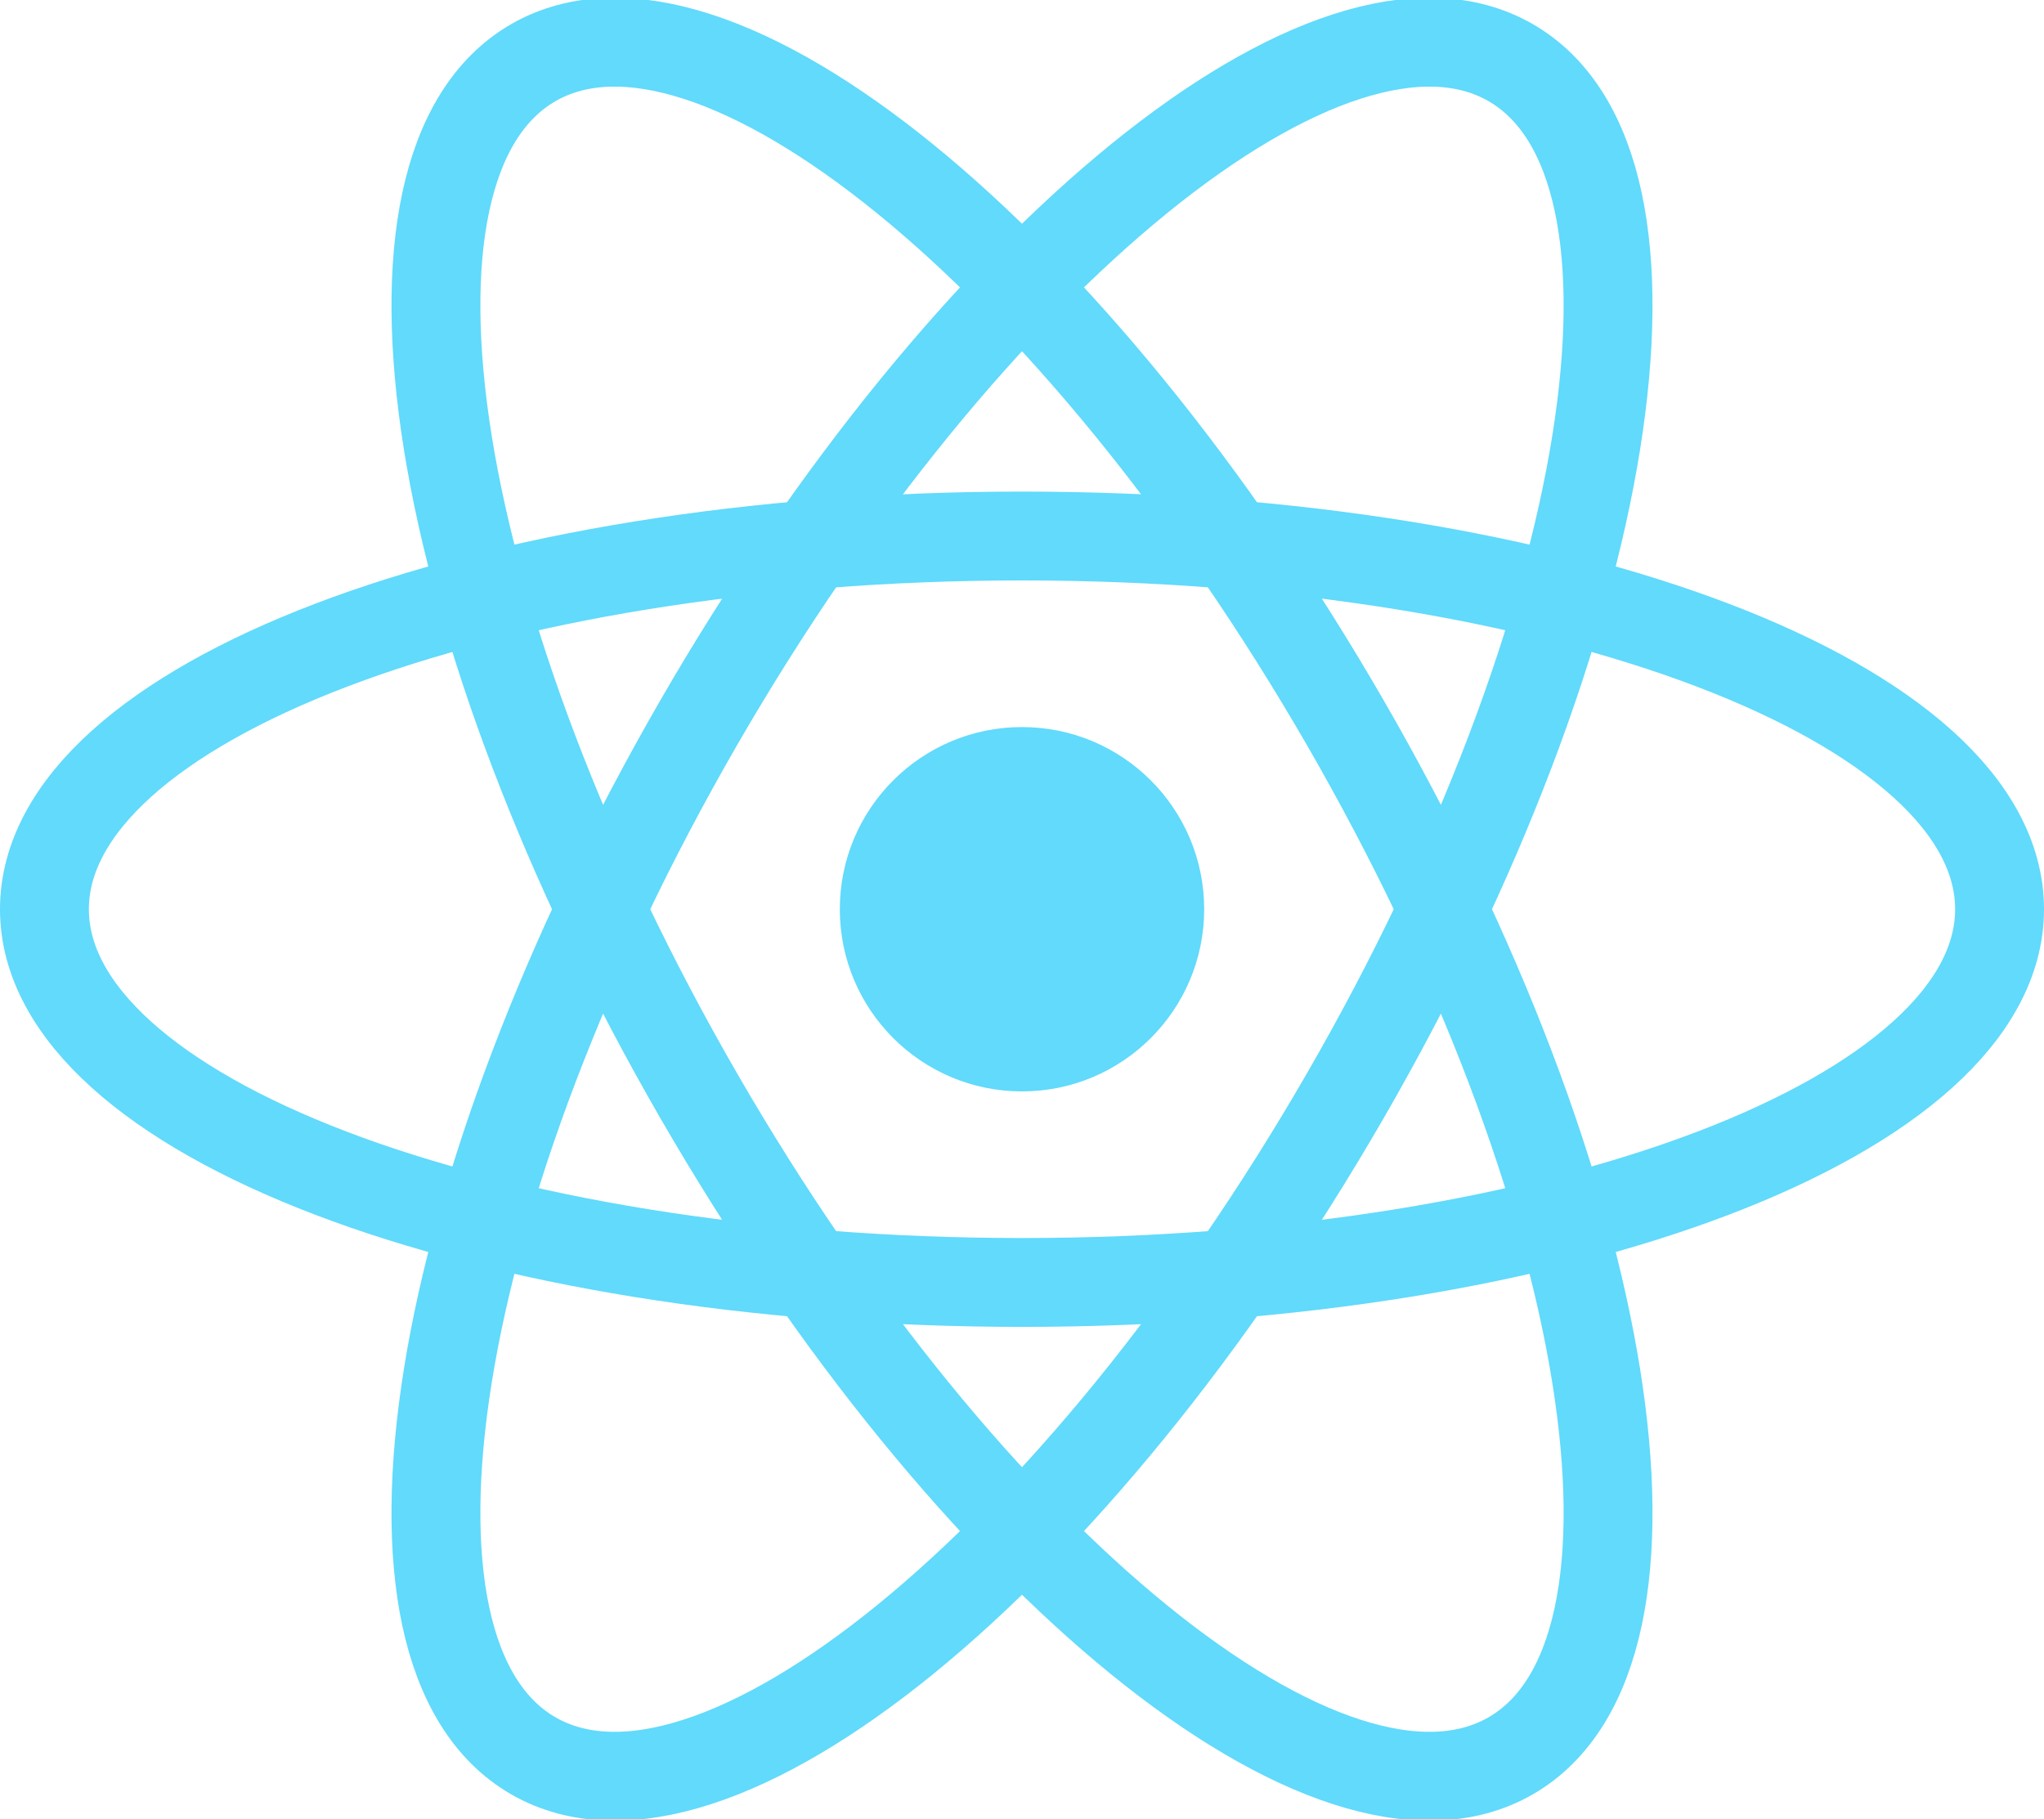
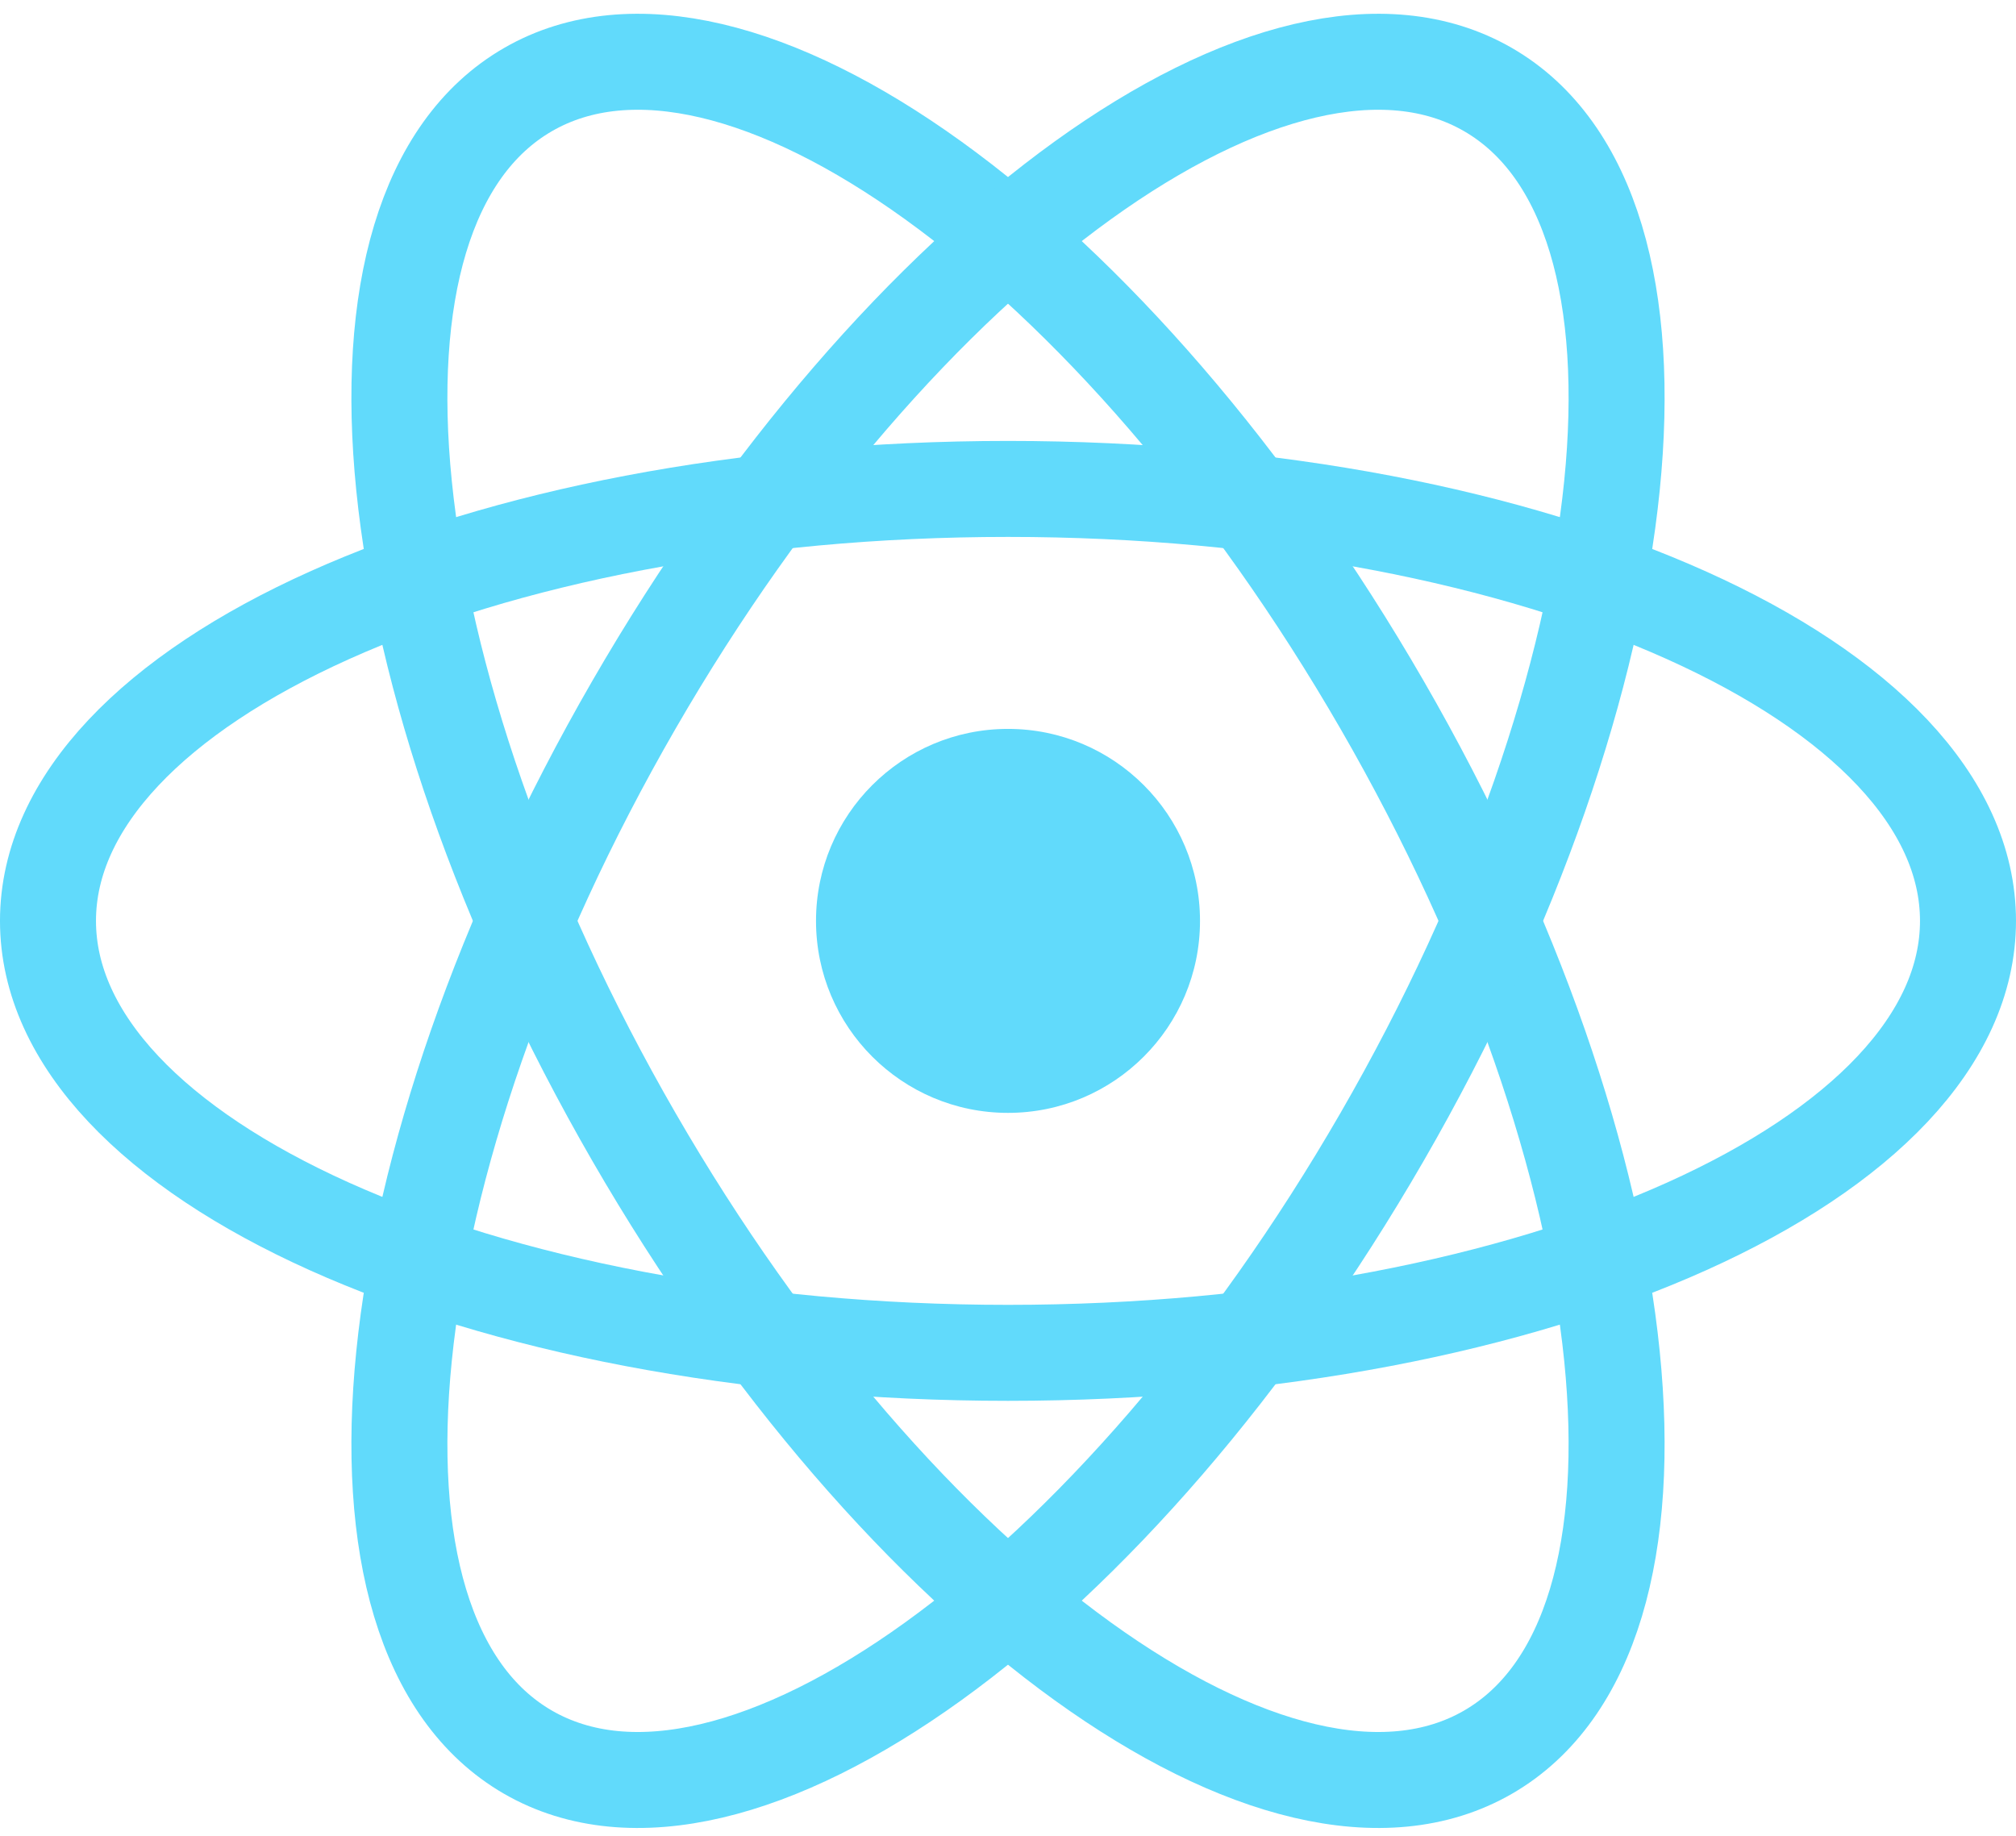
- <svg xmlns="http://www.w3.org/2000/svg" viewBox="-11.5 -10.232 23 20.463">
-   <circle fill="#61dafb" r="2.05" />
-   <g fill="none" stroke="#61dafb">
-     <ellipse rx="11" ry="4.2" />
-     <ellipse rx="11" ry="4.2" transform="matrix(.5 .8660254 -.8660254 .5 0 0)" />
-     <ellipse rx="11" ry="4.2" transform="matrix(-.5 .8660254 -.8660254 -.5 0 0)" />
-   </g>
+ <svg xmlns="http://www.w3.org/2000/svg" width="112" height="102" fill="none">
+   <path fill="#61dafb" d="M56 61.832c5.891 0 10.667-4.776 10.667-10.667S61.89 40.498 56 40.498c-5.89 0-10.666 4.776-10.666 10.667S50.108 61.832 56 61.832Z" />
+   <path stroke="#61dafb" stroke-width="5.333" d="M56 75.165c29.455 0 53.333-10.745 53.333-24s-23.878-24-53.333-24-53.334 10.745-53.334 24 23.879 24 53.334 24Z" />
+   <path stroke="#61dafb" stroke-width="5.333" d="M35.215 63.165c14.728 25.509 35.972 40.815 47.451 34.188 11.48-6.628 8.846-32.68-5.882-58.188-14.727-25.51-35.972-40.816-47.45-34.188-11.48 6.627-8.846 32.679 5.881 58.188Z" />
+   <path stroke="#61dafb" stroke-width="5.333" d="M35.215 39.165c-14.727 25.509-17.36 51.56-5.882 58.188 11.48 6.627 32.724-8.68 47.451-34.188 14.728-25.51 17.362-51.56 5.883-58.188-11.48-6.628-32.724 8.679-47.452 34.188Z" />
</svg>
